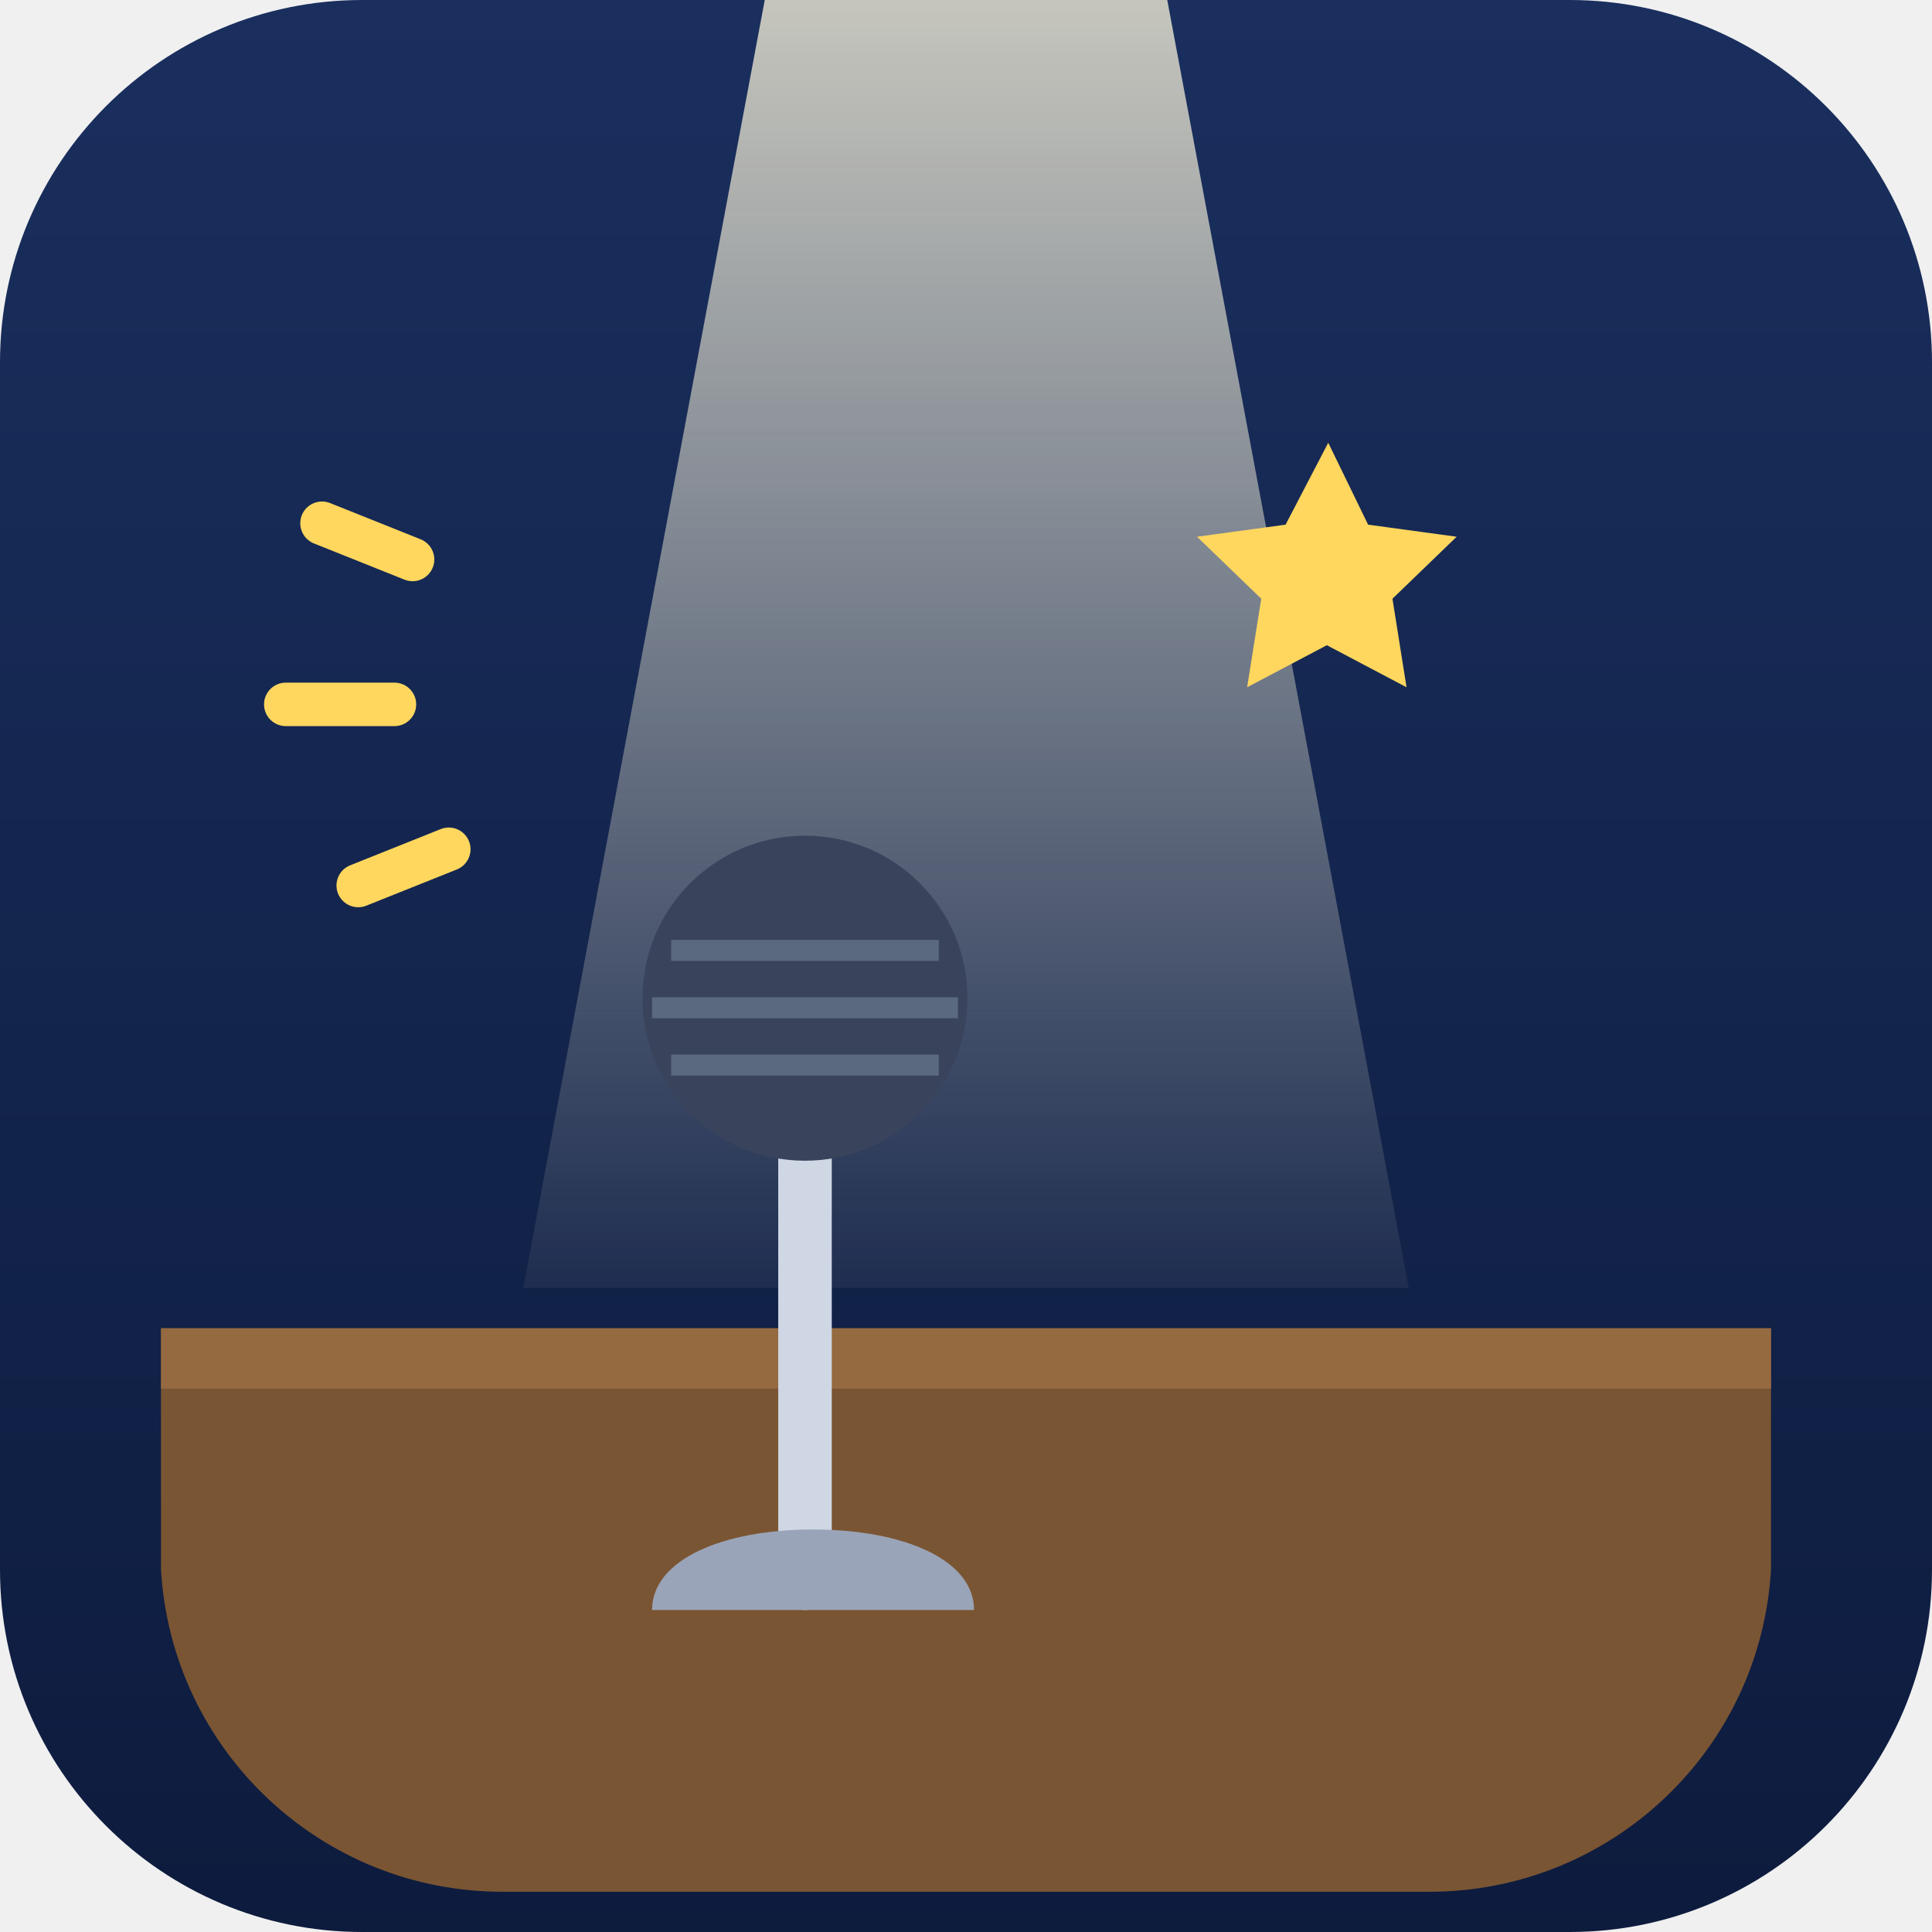
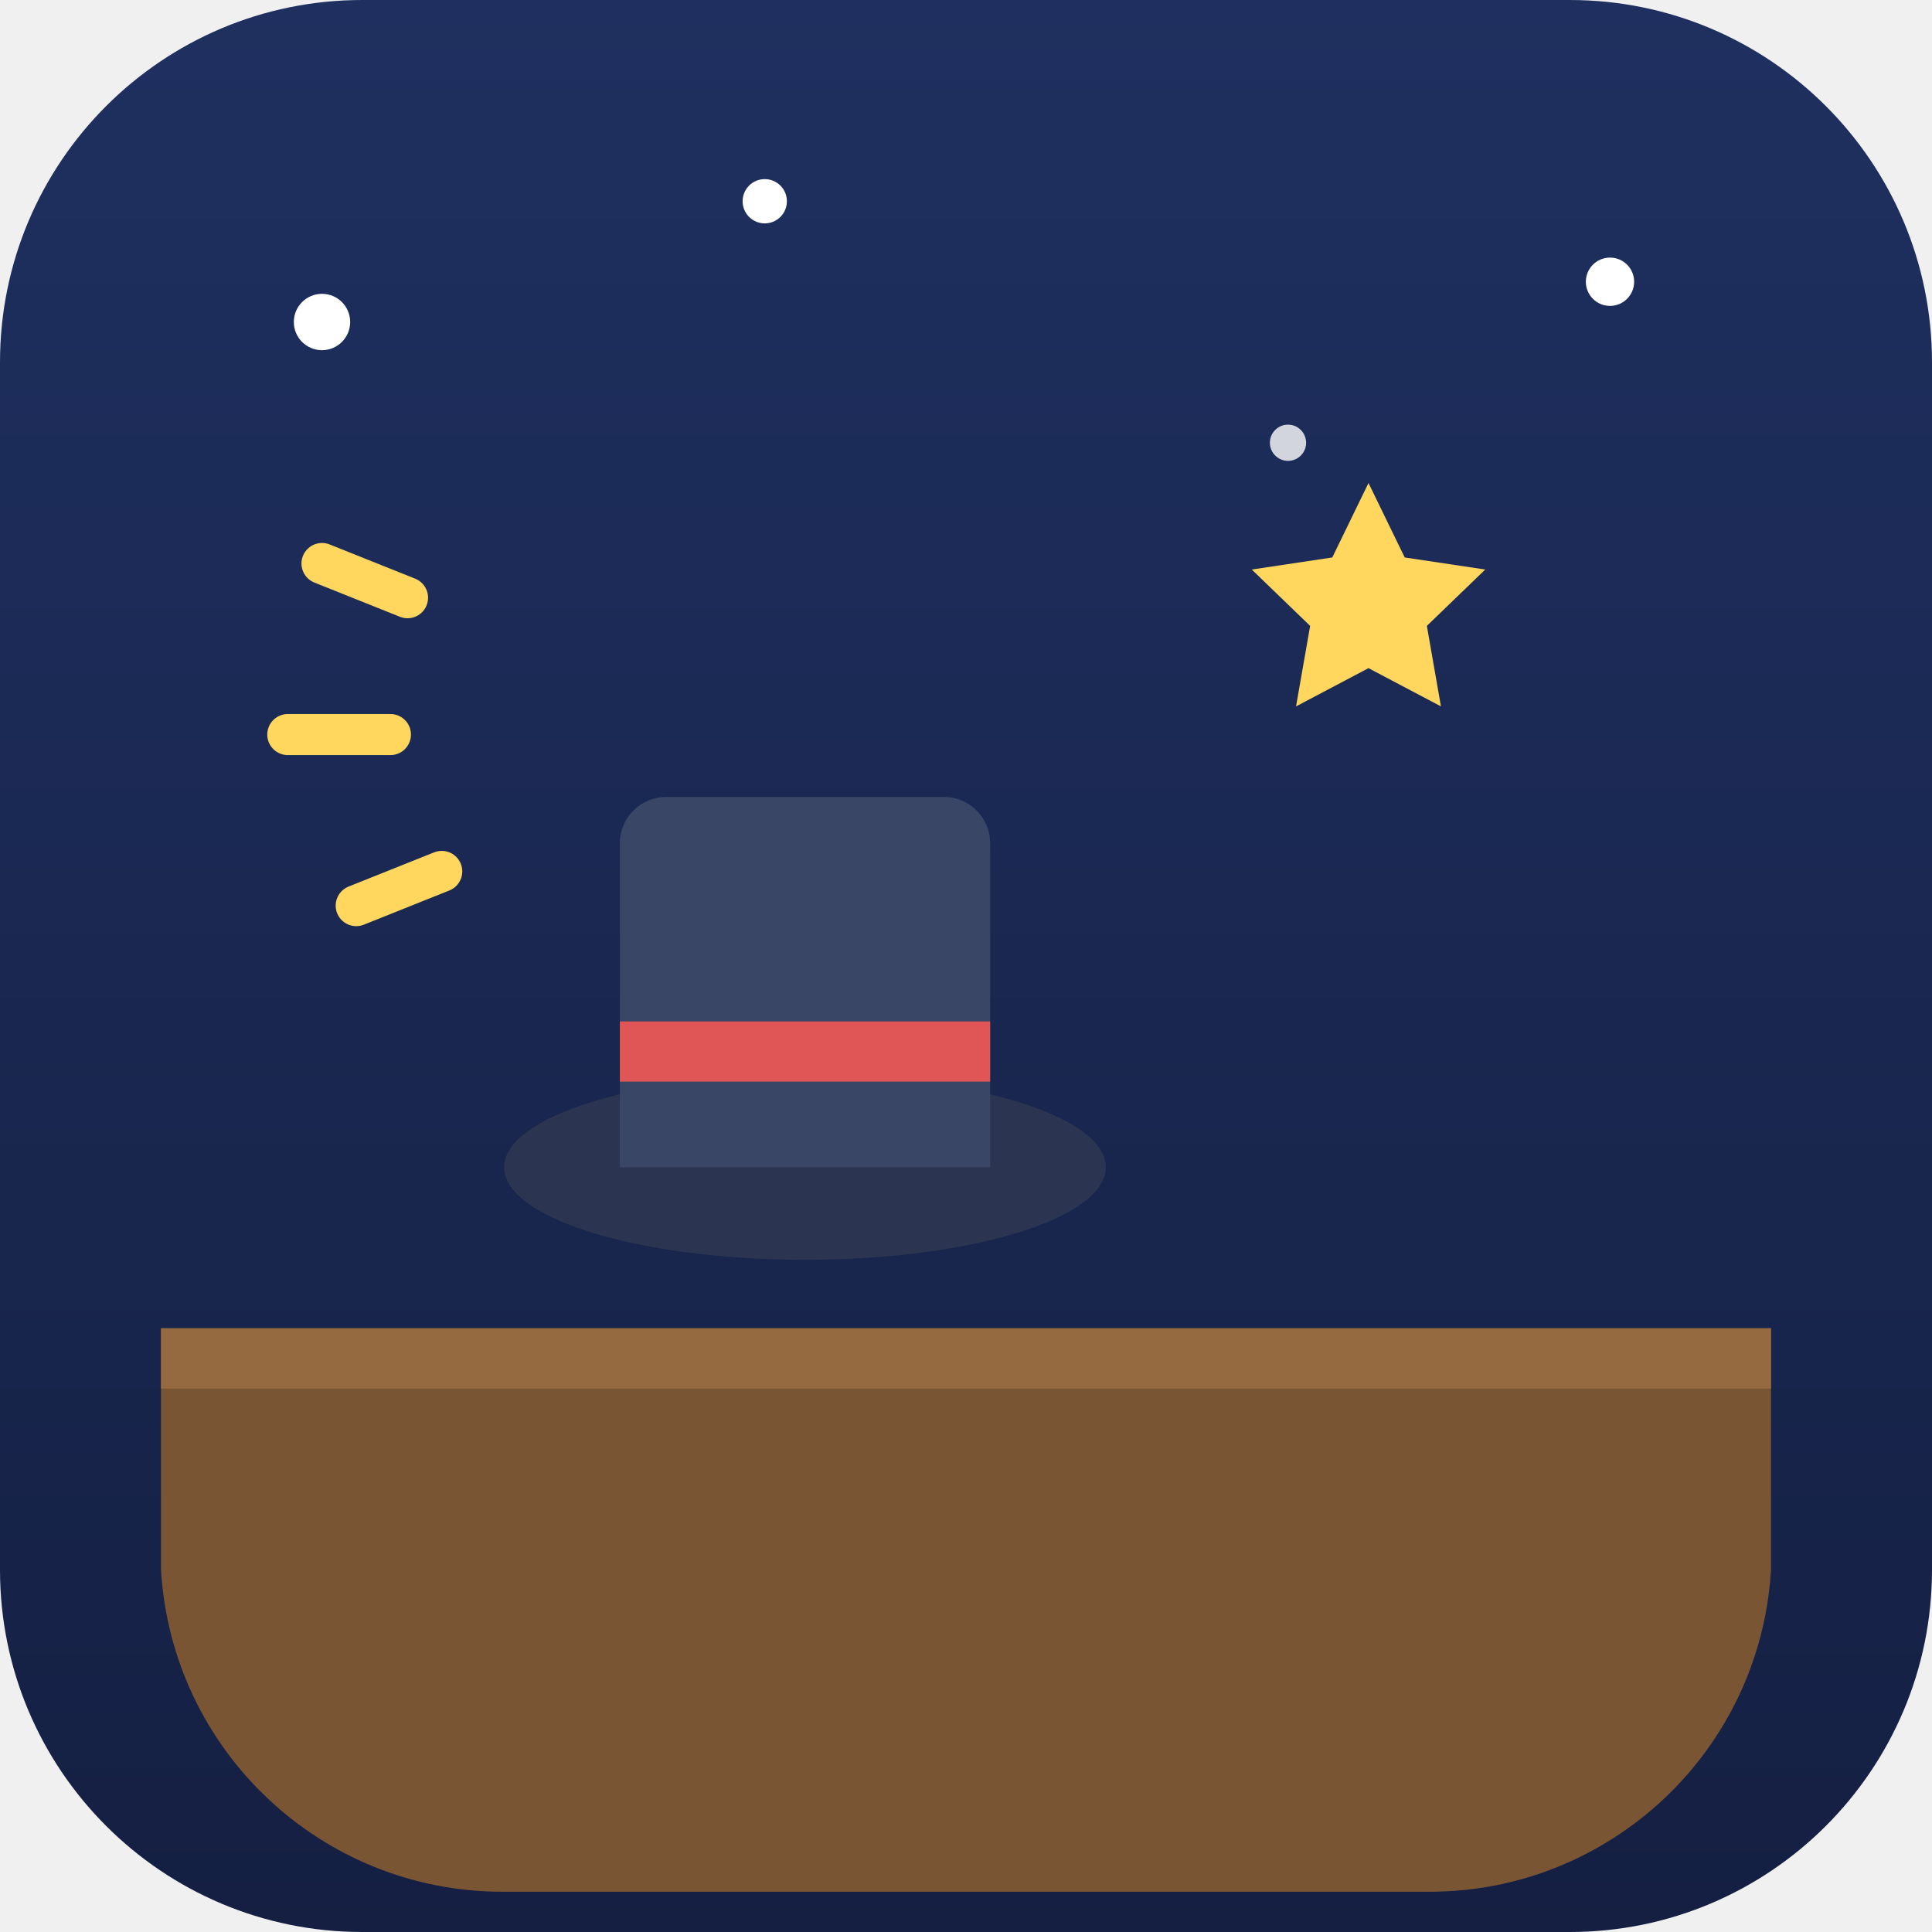
<svg xmlns="http://www.w3.org/2000/svg" width="96" height="96" viewBox="0 0 96 96">
  <defs>
    <linearGradient id="bg247" x1="0" y1="0" x2="0" y2="1">
-       <stop offset="0" stop-color="#1a2f5e" />
-       <stop offset="1" stop-color="#0d1b3d" />
-     </linearGradient>
-     <linearGradient id="bg247s" x1="0" y1="0" x2="0" y2="1">
-       <stop offset="0" stop-color="#fff8dc" stop-opacity=".75" />
-       <stop offset="1" stop-color="#fff8dc" stop-opacity=".05" />
+       <stop offset="0" stop-color="#1f3060" />
+       <stop offset="1" stop-color="#141f42" />
    </linearGradient>
  </defs>
  <rect width="96" height="96" rx="18" fill="url(#bg247)" />
-   <path d="M38 0h20l12 64h-44z" fill="url(#bg247s)" />
+   <circle cx="16" cy="16" r="1.4" fill="#fff" />
+   <circle cx="38" cy="10" r="1.1" fill="#fff" />
+   <circle cx="80" cy="14" r="1.2" fill="#fff" />
+   <circle cx="64" cy="22" r=".9" fill="#fff" opacity=".8" />
  <path d="M8 66h80v12a17 17 0 0 1-17 16h-46a17 17 0 0 1-17-16z" fill="#7a5533" />
  <path d="M8 66h80v3h-80z" fill="#956a41" />
  <g>
-     <rect x="38.67" y="55.3" width="2.66" height="24.7" rx="1.33" fill="#cfd6e4" />
-     <path d="M32.4 80c0-2.5 3.5-4 8-4s8 1.5 8 4z" fill="#9aa4b8" />
-     <circle cx="40" cy="49.6" r="8.075" fill="#39445c" />
-     <path d="M33.35 47.225h13.3M32.4 50.075h15.2M33.35 52.925h13.3" stroke="#5a6880" stroke-width="1.045" />
+     <ellipse cx="40" cy="58" rx="14.95" ry="4.6" fill="#2b3450" />
+     <path d="M30.8 58v-16.1a2.3 2.3 0 0 1 2.3-2.3h13.8a2.3 2.3 0 0 1 2.3 2.3v16.1" fill="#3a4666" />
+     <path d="M30.8 52.25h18.4" stroke="#e05555" stroke-width="2.99" />
  </g>
-   <path d="M66 22l1.98 4.07 4.4 .6-3.19 3.08 .7 4.4-3.96-2.09-3.96 2.09 .7-4.4-3.19-3.08 4.4-.6z" fill="#ffd75e" />
-   <g stroke="#ffd75e" stroke-width="2.16" stroke-linecap="round">
-     <path d="M16 26l4.5 1.8M14.2 35h5.4M17.8 44l4.5-1.8" />
+   <path d="M68 24l1.8 3.7 4 .6-2.9 2.8 .7 4-3.6-1.9-3.6 1.9 .7-4-2.9-2.8 4-.6z" fill="#ffd75e" />
+   <g stroke="#ffd75e" stroke-width="2.04" stroke-linecap="round">
+     <path d="M16 28l4.25 1.7M14.3 36.5h5.1M17.7 45l4.25-1.7" />
  </g>
</svg>
